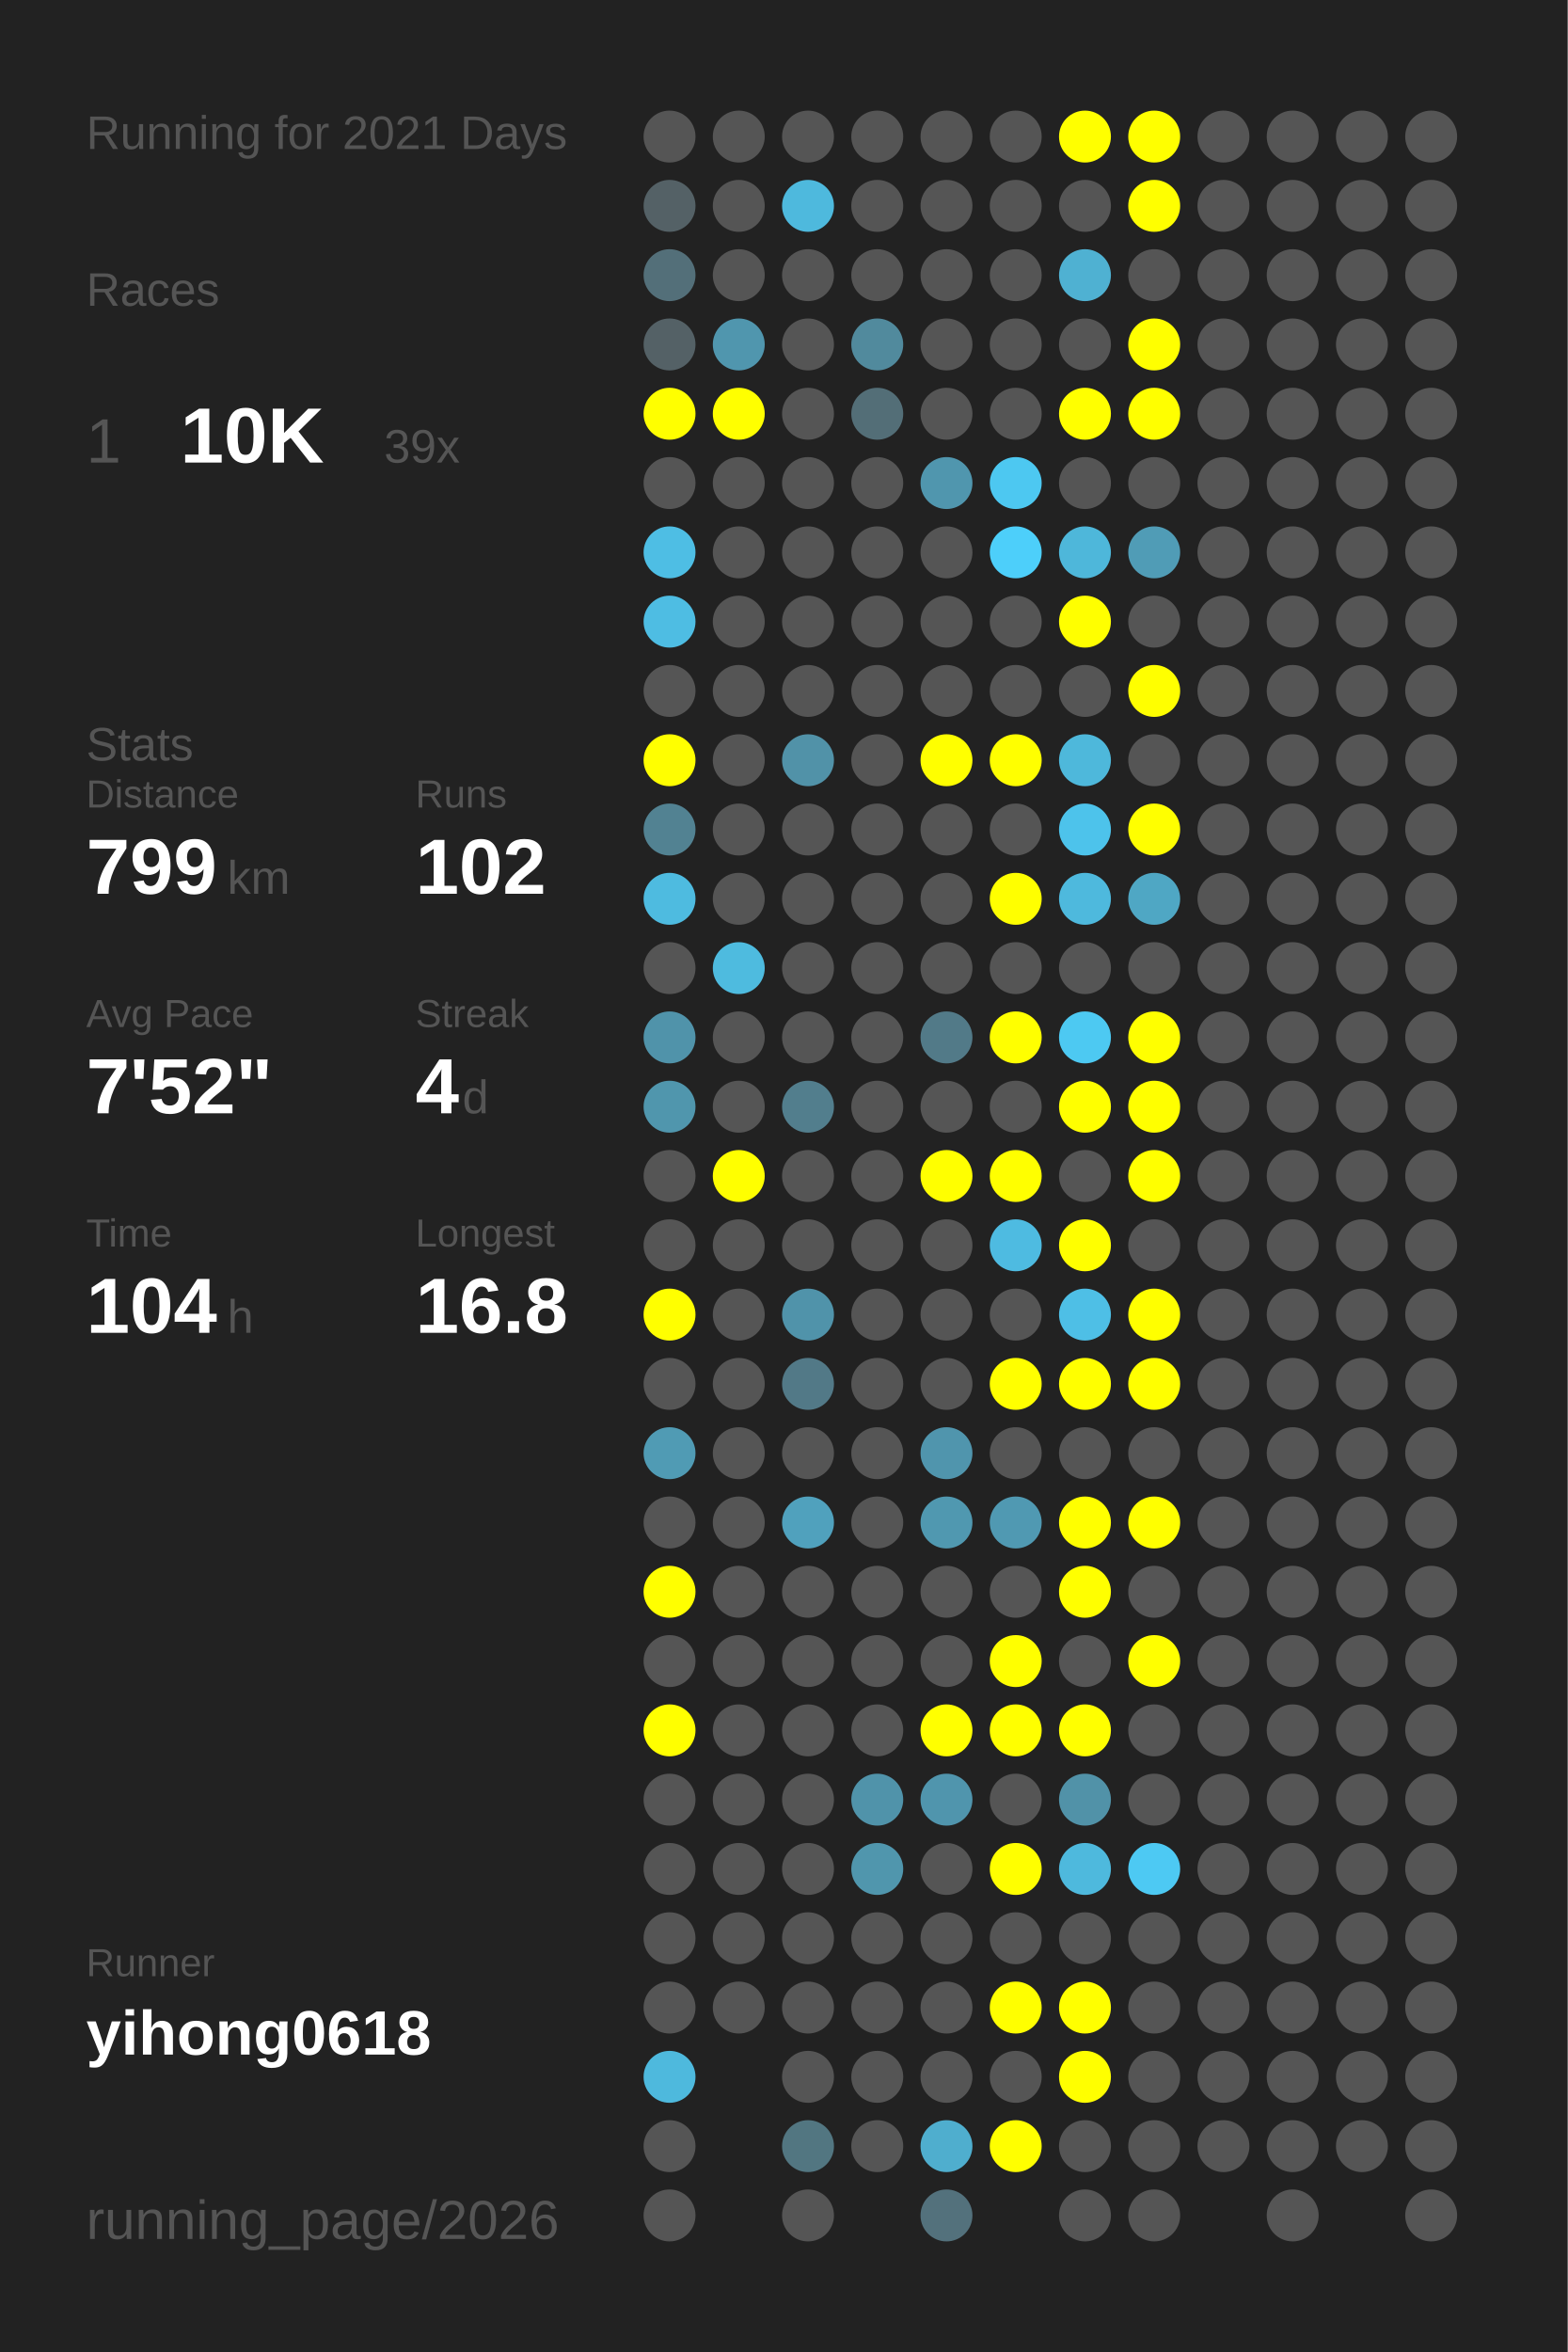
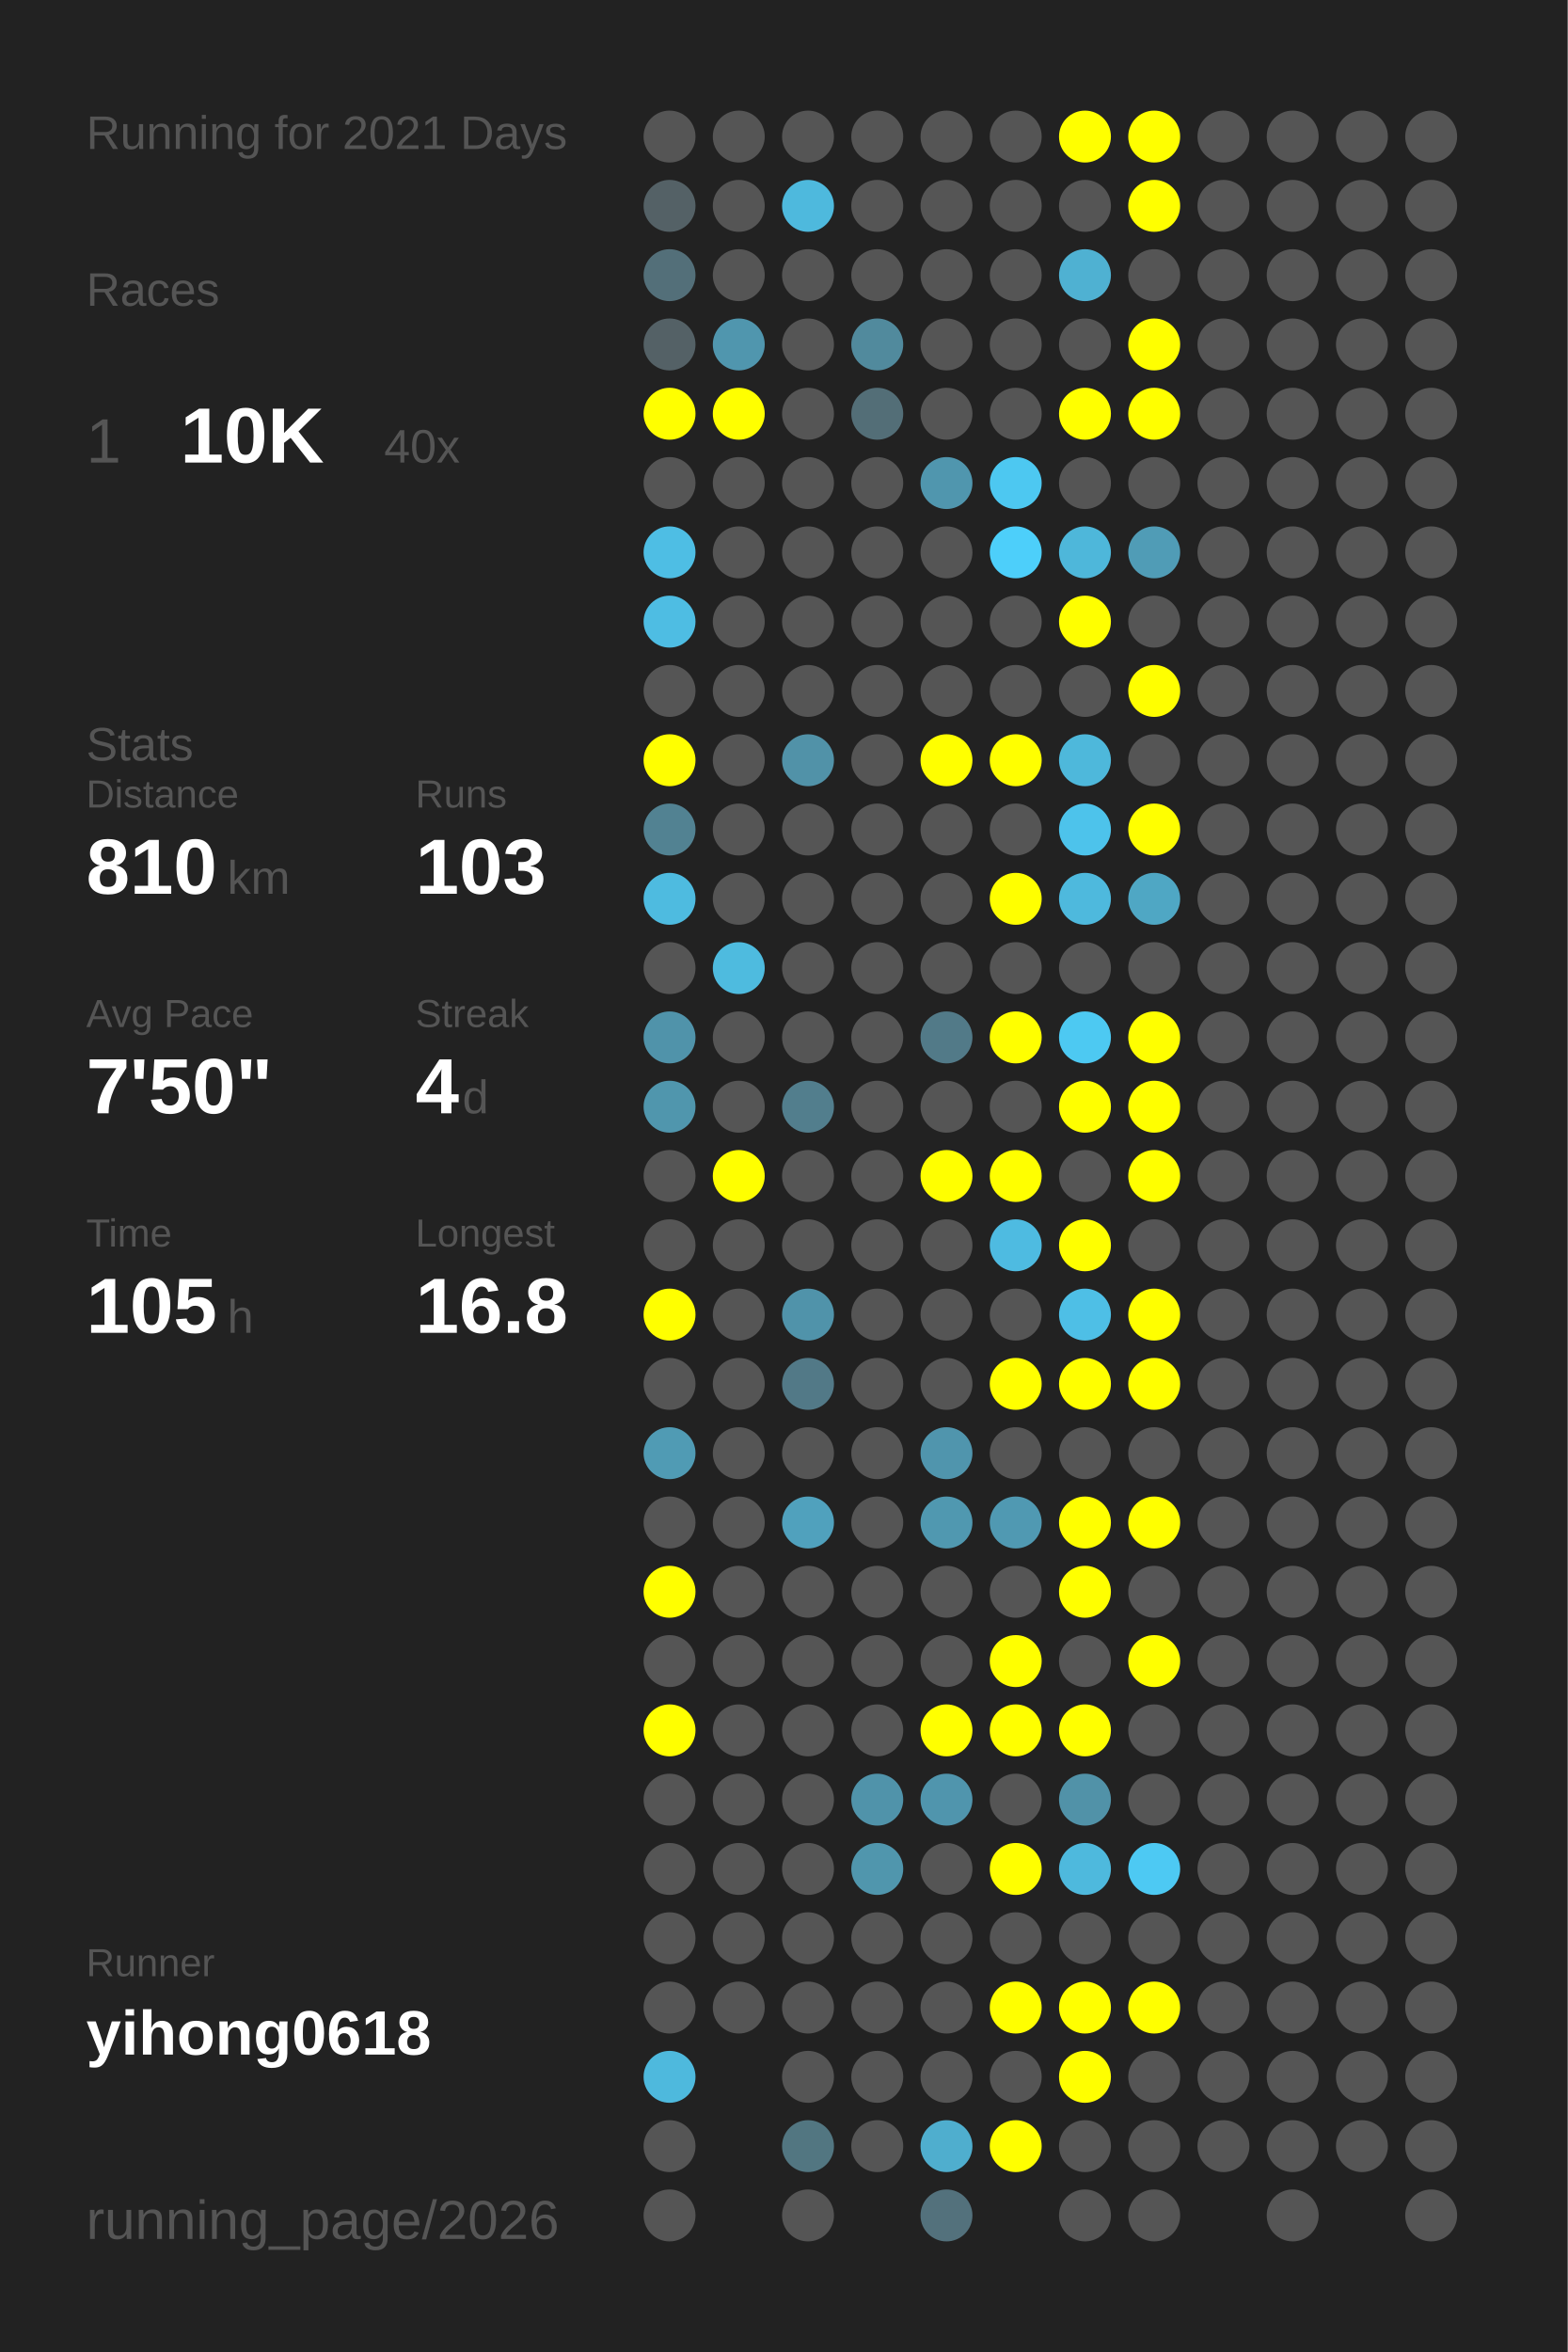
<svg xmlns="http://www.w3.org/2000/svg" baseProfile="full" height="300mm" version="1.1" viewBox="0,0,200,300" width="200mm">
  <defs />
  <rect fill="#222222" height="300" width="200" x="0" y="0" />
  <text fill="#555555" style="font-size:6px; font-family:Arial;" x="11" y="19">Running for 2021 Days</text>
  <text fill="#555555" style="font-size:6px; font-family:Arial;" x="11" y="39">Races</text>
  <text fill="#555555" style="font-size:8px; font-family:Arial;" x="11" y="59">1</text>
  <text fill="#FFFFFF" style="font-size:10px; font-family:Arial; font-weight:bold;" x="23" y="59">10K</text>
-   <text fill="#555555" style="font-size:6px; font-family:Arial;" x="49" y="59">39x</text>
+   <text fill="#555555" style="font-size:6px; font-family:Arial;" x="49" y="59">40x</text>
  <text fill="#555555" style="font-size:6px; font-family:Arial;" x="11" y="97">Stats</text>
  <text fill="#555555" style="font-size:5px; font-family:Arial;" x="11" y="103">Distance</text>
-   <text fill="#FFFFFF" style="font-size:10px; font-family:Arial; font-weight:bold;" x="11" y="114">799</text>
+   <text fill="#FFFFFF" style="font-size:10px; font-family:Arial; font-weight:bold;" x="11" y="114">810</text>
  <text fill="#555555" style="font-size:6px; font-family:Arial;" x="29" y="114">km</text>
  <text fill="#555555" style="font-size:5px; font-family:Arial;" x="53" y="103">Runs</text>
-   <text fill="#FFFFFF" style="font-size:10px; font-family:Arial; font-weight:bold;" x="53" y="114">102</text>
+   <text fill="#FFFFFF" style="font-size:10px; font-family:Arial; font-weight:bold;" x="53" y="114">103</text>
  <text fill="#555555" style="font-size:5px; font-family:Arial;" x="11" y="131">Avg Pace</text>
-   <text fill="#FFFFFF" style="font-size:10px; font-family:Arial; font-weight:bold;" x="11" y="142">7'52"</text>
+   <text fill="#FFFFFF" style="font-size:10px; font-family:Arial; font-weight:bold;" x="11" y="142">7'50"</text>
  <text fill="#555555" style="font-size:5px; font-family:Arial;" x="53" y="131">Streak</text>
  <text fill="#FFFFFF" style="font-size:10px; font-family:Arial; font-weight:bold;" x="53" y="142">4</text>
  <text fill="#555555" style="font-size:6px; font-family:Arial;" x="59" y="142">d</text>
  <text fill="#555555" style="font-size:5px; font-family:Arial;" x="11" y="159">Time</text>
-   <text fill="#FFFFFF" style="font-size:10px; font-family:Arial; font-weight:bold;" x="11" y="170">104</text>
+   <text fill="#FFFFFF" style="font-size:10px; font-family:Arial; font-weight:bold;" x="11" y="170">105</text>
  <text fill="#555555" style="font-size:6px; font-family:Arial;" x="29" y="170">h</text>
  <text fill="#555555" style="font-size:5px; font-family:Arial;" x="53" y="159">Longest</text>
  <text fill="#FFFFFF" style="font-size:10px; font-family:Arial; font-weight:bold;" x="53" y="170">16.8</text>
  <text fill="#555555" style="font-size:5px; font-family:Arial;" x="11" y="252.065">Runner</text>
  <text fill="#FFFFFF" style="font-size:8px; font-family:Arial; font-weight:bold;" x="11" y="262.065">yihong0618</text>
  <text fill="#555555" style="font-size:7px; font-family:Arial;" x="11" y="285.581">running_page/2026</text>
  <circle cx="85.417" cy="17.419" fill="#555555" r="3.312" />
  <circle cx="85.417" cy="26.258" fill="#546166" r="3.312" />
  <circle cx="85.417" cy="35.097" fill="#536f79" r="3.312" />
  <circle cx="85.417" cy="43.935" fill="#546166" r="3.312" />
  <circle cx="85.417" cy="52.774" fill="#FFFF00" r="3.312" />
  <circle cx="85.417" cy="61.613" fill="#555555" r="3.312" />
  <circle cx="85.417" cy="70.452" fill="#4ebee4" r="3.312" />
  <circle cx="85.417" cy="79.29" fill="#4ebde3" r="3.312" />
  <circle cx="85.417" cy="88.129" fill="#555555" r="3.312" />
  <circle cx="85.417" cy="96.968" fill="#FFFF00" r="3.312" />
  <circle cx="85.417" cy="105.806" fill="#528292" r="3.312" />
  <circle cx="85.417" cy="114.645" fill="#4ebbe0" r="3.312" />
  <circle cx="85.417" cy="123.484" fill="#555555" r="3.312" />
  <circle cx="85.417" cy="132.323" fill="#5093aa" r="3.312" />
  <circle cx="85.417" cy="141.161" fill="#5096ad" r="3.312" />
  <circle cx="85.417" cy="150" fill="#555555" r="3.312" />
  <circle cx="85.417" cy="158.839" fill="#555555" r="3.312" />
  <circle cx="85.417" cy="167.677" fill="#FFFF00" r="3.312" />
  <circle cx="85.417" cy="176.516" fill="#555555" r="3.312" />
  <circle cx="85.417" cy="185.355" fill="#509bb4" r="3.312" />
  <circle cx="85.417" cy="194.194" fill="#555555" r="3.312" />
  <circle cx="85.417" cy="203.032" fill="#FFFF00" r="3.312" />
  <circle cx="85.417" cy="211.871" fill="#555555" r="3.312" />
  <circle cx="85.417" cy="220.71" fill="#FFFF00" r="3.312" />
  <circle cx="85.417" cy="229.548" fill="#555555" r="3.312" />
  <circle cx="85.417" cy="238.387" fill="#555555" r="3.312" />
  <circle cx="85.417" cy="247.226" fill="#555555" r="3.312" />
  <circle cx="85.417" cy="256.065" fill="#555555" r="3.312" />
  <circle cx="85.417" cy="264.903" fill="#4eb9dd" r="3.312" />
  <circle cx="85.417" cy="273.742" fill="#555555" r="3.312" />
  <circle cx="85.417" cy="282.581" fill="#555555" r="3.312" />
  <circle cx="94.25" cy="17.419" fill="#555555" r="3.312" />
  <circle cx="94.25" cy="26.258" fill="#555555" r="3.312" />
  <circle cx="94.25" cy="35.097" fill="#555555" r="3.312" />
  <circle cx="94.25" cy="43.935" fill="#5096ae" r="3.312" />
  <circle cx="94.25" cy="52.774" fill="#FFFF00" r="3.312" />
  <circle cx="94.25" cy="61.613" fill="#555555" r="3.312" />
  <circle cx="94.25" cy="70.452" fill="#555555" r="3.312" />
  <circle cx="94.25" cy="79.29" fill="#555555" r="3.312" />
  <circle cx="94.25" cy="88.129" fill="#555555" r="3.312" />
  <circle cx="94.25" cy="96.968" fill="#555555" r="3.312" />
  <circle cx="94.25" cy="105.806" fill="#555555" r="3.312" />
  <circle cx="94.25" cy="114.645" fill="#555555" r="3.312" />
  <circle cx="94.25" cy="123.484" fill="#4ebbdf" r="3.312" />
  <circle cx="94.25" cy="132.323" fill="#555555" r="3.312" />
  <circle cx="94.25" cy="141.161" fill="#555555" r="3.312" />
  <circle cx="94.25" cy="150" fill="#FFFF00" r="3.312" />
  <circle cx="94.25" cy="158.839" fill="#555555" r="3.312" />
  <circle cx="94.25" cy="167.677" fill="#555555" r="3.312" />
  <circle cx="94.25" cy="176.516" fill="#555555" r="3.312" />
  <circle cx="94.25" cy="185.355" fill="#555555" r="3.312" />
  <circle cx="94.25" cy="194.194" fill="#555555" r="3.312" />
  <circle cx="94.25" cy="203.032" fill="#555555" r="3.312" />
  <circle cx="94.25" cy="211.871" fill="#555555" r="3.312" />
  <circle cx="94.25" cy="220.71" fill="#555555" r="3.312" />
  <circle cx="94.25" cy="229.548" fill="#555555" r="3.312" />
  <circle cx="94.25" cy="238.387" fill="#555555" r="3.312" />
  <circle cx="94.25" cy="247.226" fill="#555555" r="3.312" />
  <circle cx="94.25" cy="256.065" fill="#555555" r="3.312" />
  <circle cx="103.083" cy="17.419" fill="#555555" r="3.312" />
  <circle cx="103.083" cy="26.258" fill="#4eb9dd" r="3.312" />
  <circle cx="103.083" cy="35.097" fill="#555555" r="3.312" />
  <circle cx="103.083" cy="43.935" fill="#555555" r="3.312" />
  <circle cx="103.083" cy="52.774" fill="#555555" r="3.312" />
  <circle cx="103.083" cy="61.613" fill="#555555" r="3.312" />
  <circle cx="103.083" cy="70.452" fill="#555555" r="3.312" />
  <circle cx="103.083" cy="79.29" fill="#555555" r="3.312" />
  <circle cx="103.083" cy="88.129" fill="#555555" r="3.312" />
  <circle cx="103.083" cy="96.968" fill="#5192a8" r="3.312" />
  <circle cx="103.083" cy="105.806" fill="#555555" r="3.312" />
  <circle cx="103.083" cy="114.645" fill="#555555" r="3.312" />
  <circle cx="103.083" cy="123.484" fill="#555555" r="3.312" />
  <circle cx="103.083" cy="132.323" fill="#555555" r="3.312" />
  <circle cx="103.083" cy="141.161" fill="#527e8d" r="3.312" />
  <circle cx="103.083" cy="150" fill="#555555" r="3.312" />
  <circle cx="103.083" cy="158.839" fill="#555555" r="3.312" />
  <circle cx="103.083" cy="167.677" fill="#5093aa" r="3.312" />
  <circle cx="103.083" cy="176.516" fill="#527987" r="3.312" />
  <circle cx="103.083" cy="185.355" fill="#555555" r="3.312" />
  <circle cx="103.083" cy="194.194" fill="#50a1bd" r="3.312" />
  <circle cx="103.083" cy="203.032" fill="#555555" r="3.312" />
  <circle cx="103.083" cy="211.871" fill="#555555" r="3.312" />
  <circle cx="103.083" cy="220.71" fill="#555555" r="3.312" />
  <circle cx="103.083" cy="229.548" fill="#555555" r="3.312" />
  <circle cx="103.083" cy="238.387" fill="#555555" r="3.312" />
  <circle cx="103.083" cy="247.226" fill="#555555" r="3.312" />
  <circle cx="103.083" cy="256.065" fill="#555555" r="3.312" />
  <circle cx="103.083" cy="264.903" fill="#555555" r="3.312" />
  <circle cx="103.083" cy="273.742" fill="#527681" r="3.312" />
  <circle cx="103.083" cy="282.581" fill="#555555" r="3.312" />
  <circle cx="111.917" cy="17.419" fill="#555555" r="3.312" />
  <circle cx="111.917" cy="26.258" fill="#555555" r="3.312" />
  <circle cx="111.917" cy="35.097" fill="#555555" r="3.312" />
  <circle cx="111.917" cy="43.935" fill="#518a9d" r="3.312" />
  <circle cx="111.917" cy="52.774" fill="#536e77" r="3.312" />
  <circle cx="111.917" cy="61.613" fill="#555555" r="3.312" />
  <circle cx="111.917" cy="70.452" fill="#555555" r="3.312" />
  <circle cx="111.917" cy="79.29" fill="#555555" r="3.312" />
  <circle cx="111.917" cy="88.129" fill="#555555" r="3.312" />
  <circle cx="111.917" cy="96.968" fill="#555555" r="3.312" />
  <circle cx="111.917" cy="105.806" fill="#555555" r="3.312" />
  <circle cx="111.917" cy="114.645" fill="#555555" r="3.312" />
  <circle cx="111.917" cy="123.484" fill="#555555" r="3.312" />
  <circle cx="111.917" cy="132.323" fill="#555555" r="3.312" />
  <circle cx="111.917" cy="141.161" fill="#555555" r="3.312" />
  <circle cx="111.917" cy="150" fill="#555555" r="3.312" />
  <circle cx="111.917" cy="158.839" fill="#555555" r="3.312" />
  <circle cx="111.917" cy="167.677" fill="#555555" r="3.312" />
  <circle cx="111.917" cy="176.516" fill="#555555" r="3.312" />
  <circle cx="111.917" cy="185.355" fill="#555555" r="3.312" />
  <circle cx="111.917" cy="194.194" fill="#555555" r="3.312" />
  <circle cx="111.917" cy="203.032" fill="#555555" r="3.312" />
  <circle cx="111.917" cy="211.871" fill="#555555" r="3.312" />
  <circle cx="111.917" cy="220.71" fill="#555555" r="3.312" />
  <circle cx="111.917" cy="229.548" fill="#5093aa" r="3.312" />
  <circle cx="111.917" cy="238.387" fill="#5096ad" r="3.312" />
  <circle cx="111.917" cy="247.226" fill="#555555" r="3.312" />
  <circle cx="111.917" cy="256.065" fill="#555555" r="3.312" />
  <circle cx="111.917" cy="264.903" fill="#555555" r="3.312" />
  <circle cx="111.917" cy="273.742" fill="#555555" r="3.312" />
  <circle cx="120.75" cy="17.419" fill="#555555" r="3.312" />
  <circle cx="120.75" cy="26.258" fill="#555555" r="3.312" />
  <circle cx="120.75" cy="35.097" fill="#555555" r="3.312" />
  <circle cx="120.75" cy="43.935" fill="#555555" r="3.312" />
  <circle cx="120.75" cy="52.774" fill="#555555" r="3.312" />
  <circle cx="120.75" cy="61.613" fill="#5096ae" r="3.312" />
  <circle cx="120.75" cy="70.452" fill="#555555" r="3.312" />
  <circle cx="120.75" cy="79.29" fill="#555555" r="3.312" />
  <circle cx="120.75" cy="88.129" fill="#555555" r="3.312" />
  <circle cx="120.75" cy="96.968" fill="#FFFF00" r="3.312" />
  <circle cx="120.75" cy="105.806" fill="#555555" r="3.312" />
  <circle cx="120.75" cy="114.645" fill="#555555" r="3.312" />
  <circle cx="120.75" cy="123.484" fill="#555555" r="3.312" />
  <circle cx="120.75" cy="132.323" fill="#527a88" r="3.312" />
  <circle cx="120.75" cy="141.161" fill="#555555" r="3.312" />
  <circle cx="120.75" cy="150" fill="#FFFF00" r="3.312" />
  <circle cx="120.75" cy="158.839" fill="#555555" r="3.312" />
  <circle cx="120.75" cy="167.677" fill="#555555" r="3.312" />
  <circle cx="120.75" cy="176.516" fill="#555555" r="3.312" />
  <circle cx="120.75" cy="185.355" fill="#5095ad" r="3.312" />
  <circle cx="120.75" cy="194.194" fill="#5098b0" r="3.312" />
  <circle cx="120.75" cy="203.032" fill="#555555" r="3.312" />
  <circle cx="120.75" cy="211.871" fill="#555555" r="3.312" />
  <circle cx="120.75" cy="220.71" fill="#FFFF00" r="3.312" />
  <circle cx="120.75" cy="229.548" fill="#5095ad" r="3.312" />
  <circle cx="120.75" cy="238.387" fill="#555555" r="3.312" />
  <circle cx="120.75" cy="247.226" fill="#555555" r="3.312" />
  <circle cx="120.75" cy="256.065" fill="#555555" r="3.312" />
  <circle cx="120.75" cy="264.903" fill="#555555" r="3.312" />
  <circle cx="120.75" cy="273.742" fill="#4faece" r="3.312" />
  <circle cx="120.75" cy="282.581" fill="#53717c" r="3.312" />
  <circle cx="129.583" cy="17.419" fill="#555555" r="3.312" />
  <circle cx="129.583" cy="26.258" fill="#555555" r="3.312" />
  <circle cx="129.583" cy="35.097" fill="#555555" r="3.312" />
  <circle cx="129.583" cy="43.935" fill="#555555" r="3.312" />
  <circle cx="129.583" cy="52.774" fill="#555555" r="3.312" />
  <circle cx="129.583" cy="61.613" fill="#4dc8f1" r="3.312" />
  <circle cx="129.583" cy="70.452" fill="#4dcffa" r="3.312" />
  <circle cx="129.583" cy="79.29" fill="#555555" r="3.312" />
  <circle cx="129.583" cy="88.129" fill="#555555" r="3.312" />
  <circle cx="129.583" cy="96.968" fill="#FFFF00" r="3.312" />
  <circle cx="129.583" cy="105.806" fill="#555555" r="3.312" />
  <circle cx="129.583" cy="114.645" fill="#FFFF00" r="3.312" />
  <circle cx="129.583" cy="123.484" fill="#555555" r="3.312" />
  <circle cx="129.583" cy="132.323" fill="#FFFF00" r="3.312" />
  <circle cx="129.583" cy="141.161" fill="#555555" r="3.312" />
  <circle cx="129.583" cy="150" fill="#FFFF00" r="3.312" />
  <circle cx="129.583" cy="158.839" fill="#4ebbe1" r="3.312" />
  <circle cx="129.583" cy="167.677" fill="#555555" r="3.312" />
  <circle cx="129.583" cy="176.516" fill="#FFFF00" r="3.312" />
  <circle cx="129.583" cy="185.355" fill="#555555" r="3.312" />
  <circle cx="129.583" cy="194.194" fill="#5099b2" r="3.312" />
  <circle cx="129.583" cy="203.032" fill="#555555" r="3.312" />
  <circle cx="129.583" cy="211.871" fill="#FFFF00" r="3.312" />
  <circle cx="129.583" cy="220.71" fill="#FFFF00" r="3.312" />
  <circle cx="129.583" cy="229.548" fill="#555555" r="3.312" />
  <circle cx="129.583" cy="238.387" fill="#FFFF00" r="3.312" />
  <circle cx="129.583" cy="247.226" fill="#555555" r="3.312" />
  <circle cx="129.583" cy="256.065" fill="#FFFF00" r="3.312" />
  <circle cx="129.583" cy="264.903" fill="#555555" r="3.312" />
  <circle cx="129.583" cy="273.742" fill="#FFFF00" r="3.312" />
  <circle cx="138.417" cy="17.419" fill="#FFFF00" r="3.312" />
  <circle cx="138.417" cy="26.258" fill="#555555" r="3.312" />
  <circle cx="138.417" cy="35.097" fill="#4fb1d2" r="3.312" />
  <circle cx="138.417" cy="43.935" fill="#555555" r="3.312" />
  <circle cx="138.417" cy="52.774" fill="#FFFF00" r="3.312" />
  <circle cx="138.417" cy="61.613" fill="#555555" r="3.312" />
  <circle cx="138.417" cy="70.452" fill="#4eb7da" r="3.312" />
  <circle cx="138.417" cy="79.29" fill="#FFFF00" r="3.312" />
  <circle cx="138.417" cy="88.129" fill="#555555" r="3.312" />
  <circle cx="138.417" cy="96.968" fill="#4eb8db" r="3.312" />
  <circle cx="138.417" cy="105.806" fill="#4dc3eb" r="3.312" />
  <circle cx="138.417" cy="114.645" fill="#4eb9dd" r="3.312" />
  <circle cx="138.417" cy="123.484" fill="#555555" r="3.312" />
  <circle cx="138.417" cy="132.323" fill="#4dc9f2" r="3.312" />
  <circle cx="138.417" cy="141.161" fill="#FFFF00" r="3.312" />
  <circle cx="138.417" cy="150" fill="#555555" r="3.312" />
  <circle cx="138.417" cy="158.839" fill="#FFFF00" r="3.312" />
  <circle cx="138.417" cy="167.677" fill="#4ebfe6" r="3.312" />
  <circle cx="138.417" cy="176.516" fill="#FFFF00" r="3.312" />
  <circle cx="138.417" cy="185.355" fill="#555555" r="3.312" />
  <circle cx="138.417" cy="194.194" fill="#FFFF00" r="3.312" />
  <circle cx="138.417" cy="203.032" fill="#FFFF00" r="3.312" />
  <circle cx="138.417" cy="211.871" fill="#555555" r="3.312" />
  <circle cx="138.417" cy="220.71" fill="#FFFF00" r="3.312" />
  <circle cx="138.417" cy="229.548" fill="#5192a8" r="3.312" />
  <circle cx="138.417" cy="238.387" fill="#4eb9dd" r="3.312" />
  <circle cx="138.417" cy="247.226" fill="#555555" r="3.312" />
  <circle cx="138.417" cy="256.065" fill="#FFFF00" r="3.312" />
  <circle cx="138.417" cy="264.903" fill="#FFFF00" r="3.312" />
  <circle cx="138.417" cy="273.742" fill="#555555" r="3.312" />
  <circle cx="138.417" cy="282.581" fill="#555555" r="3.312" />
  <circle cx="147.25" cy="17.419" fill="#FFFF00" r="3.312" />
  <circle cx="147.25" cy="26.258" fill="#FFFF00" r="3.312" />
  <circle cx="147.25" cy="35.097" fill="#555555" r="3.312" />
  <circle cx="147.25" cy="43.935" fill="#FFFF00" r="3.312" />
  <circle cx="147.25" cy="52.774" fill="#FFFF00" r="3.312" />
  <circle cx="147.25" cy="61.613" fill="#555555" r="3.312" />
  <circle cx="147.25" cy="70.452" fill="#509cb6" r="3.312" />
  <circle cx="147.25" cy="79.29" fill="#555555" r="3.312" />
  <circle cx="147.25" cy="88.129" fill="#FFFF00" r="3.312" />
  <circle cx="147.25" cy="96.968" fill="#555555" r="3.312" />
  <circle cx="147.25" cy="105.806" fill="#FFFF00" r="3.312" />
  <circle cx="147.25" cy="114.645" fill="#4fa7c4" r="3.312" />
  <circle cx="147.25" cy="123.484" fill="#555555" r="3.312" />
  <circle cx="147.25" cy="132.323" fill="#FFFF00" r="3.312" />
  <circle cx="147.25" cy="141.161" fill="#FFFF00" r="3.312" />
  <circle cx="147.25" cy="150" fill="#FFFF00" r="3.312" />
  <circle cx="147.25" cy="158.839" fill="#555555" r="3.312" />
  <circle cx="147.25" cy="167.677" fill="#FFFF00" r="3.312" />
  <circle cx="147.25" cy="176.516" fill="#FFFF00" r="3.312" />
  <circle cx="147.25" cy="185.355" fill="#555555" r="3.312" />
  <circle cx="147.25" cy="194.194" fill="#FFFF00" r="3.312" />
  <circle cx="147.25" cy="203.032" fill="#555555" r="3.312" />
  <circle cx="147.25" cy="211.871" fill="#FFFF00" r="3.312" />
  <circle cx="147.25" cy="220.71" fill="#555555" r="3.312" />
  <circle cx="147.25" cy="229.548" fill="#555555" r="3.312" />
  <circle cx="147.25" cy="238.387" fill="#4dc9f3" r="3.312" />
  <circle cx="147.25" cy="247.226" fill="#555555" r="3.312" />
-   <circle cx="147.25" cy="256.065" fill="#555555" r="3.312" />
+   <circle cx="147.25" cy="256.065" fill="#FFFF00" r="3.312" />
  <circle cx="147.25" cy="264.903" fill="#555555" r="3.312" />
  <circle cx="147.25" cy="273.742" fill="#555555" r="3.312" />
  <circle cx="147.25" cy="282.581" fill="#555555" r="3.312" />
  <circle cx="156.083" cy="17.419" fill="#555555" r="3.312" />
  <circle cx="156.083" cy="26.258" fill="#555555" r="3.312" />
  <circle cx="156.083" cy="35.097" fill="#555555" r="3.312" />
  <circle cx="156.083" cy="43.935" fill="#555555" r="3.312" />
  <circle cx="156.083" cy="52.774" fill="#555555" r="3.312" />
  <circle cx="156.083" cy="61.613" fill="#555555" r="3.312" />
  <circle cx="156.083" cy="70.452" fill="#555555" r="3.312" />
  <circle cx="156.083" cy="79.29" fill="#555555" r="3.312" />
  <circle cx="156.083" cy="88.129" fill="#555555" r="3.312" />
  <circle cx="156.083" cy="96.968" fill="#555555" r="3.312" />
  <circle cx="156.083" cy="105.806" fill="#555555" r="3.312" />
  <circle cx="156.083" cy="114.645" fill="#555555" r="3.312" />
  <circle cx="156.083" cy="123.484" fill="#555555" r="3.312" />
  <circle cx="156.083" cy="132.323" fill="#555555" r="3.312" />
  <circle cx="156.083" cy="141.161" fill="#555555" r="3.312" />
  <circle cx="156.083" cy="150" fill="#555555" r="3.312" />
  <circle cx="156.083" cy="158.839" fill="#555555" r="3.312" />
  <circle cx="156.083" cy="167.677" fill="#555555" r="3.312" />
  <circle cx="156.083" cy="176.516" fill="#555555" r="3.312" />
  <circle cx="156.083" cy="185.355" fill="#555555" r="3.312" />
  <circle cx="156.083" cy="194.194" fill="#555555" r="3.312" />
  <circle cx="156.083" cy="203.032" fill="#555555" r="3.312" />
  <circle cx="156.083" cy="211.871" fill="#555555" r="3.312" />
  <circle cx="156.083" cy="220.71" fill="#555555" r="3.312" />
  <circle cx="156.083" cy="229.548" fill="#555555" r="3.312" />
  <circle cx="156.083" cy="238.387" fill="#555555" r="3.312" />
  <circle cx="156.083" cy="247.226" fill="#555555" r="3.312" />
  <circle cx="156.083" cy="256.065" fill="#555555" r="3.312" />
  <circle cx="156.083" cy="264.903" fill="#555555" r="3.312" />
  <circle cx="156.083" cy="273.742" fill="#555555" r="3.312" />
  <circle cx="164.917" cy="17.419" fill="#555555" r="3.312" />
  <circle cx="164.917" cy="26.258" fill="#555555" r="3.312" />
  <circle cx="164.917" cy="35.097" fill="#555555" r="3.312" />
  <circle cx="164.917" cy="43.935" fill="#555555" r="3.312" />
  <circle cx="164.917" cy="52.774" fill="#555555" r="3.312" />
  <circle cx="164.917" cy="61.613" fill="#555555" r="3.312" />
  <circle cx="164.917" cy="70.452" fill="#555555" r="3.312" />
  <circle cx="164.917" cy="79.29" fill="#555555" r="3.312" />
  <circle cx="164.917" cy="88.129" fill="#555555" r="3.312" />
  <circle cx="164.917" cy="96.968" fill="#555555" r="3.312" />
  <circle cx="164.917" cy="105.806" fill="#555555" r="3.312" />
  <circle cx="164.917" cy="114.645" fill="#555555" r="3.312" />
  <circle cx="164.917" cy="123.484" fill="#555555" r="3.312" />
  <circle cx="164.917" cy="132.323" fill="#555555" r="3.312" />
  <circle cx="164.917" cy="141.161" fill="#555555" r="3.312" />
  <circle cx="164.917" cy="150" fill="#555555" r="3.312" />
  <circle cx="164.917" cy="158.839" fill="#555555" r="3.312" />
  <circle cx="164.917" cy="167.677" fill="#555555" r="3.312" />
  <circle cx="164.917" cy="176.516" fill="#555555" r="3.312" />
  <circle cx="164.917" cy="185.355" fill="#555555" r="3.312" />
  <circle cx="164.917" cy="194.194" fill="#555555" r="3.312" />
  <circle cx="164.917" cy="203.032" fill="#555555" r="3.312" />
  <circle cx="164.917" cy="211.871" fill="#555555" r="3.312" />
  <circle cx="164.917" cy="220.71" fill="#555555" r="3.312" />
  <circle cx="164.917" cy="229.548" fill="#555555" r="3.312" />
  <circle cx="164.917" cy="238.387" fill="#555555" r="3.312" />
  <circle cx="164.917" cy="247.226" fill="#555555" r="3.312" />
  <circle cx="164.917" cy="256.065" fill="#555555" r="3.312" />
  <circle cx="164.917" cy="264.903" fill="#555555" r="3.312" />
  <circle cx="164.917" cy="273.742" fill="#555555" r="3.312" />
  <circle cx="164.917" cy="282.581" fill="#555555" r="3.312" />
  <circle cx="173.75" cy="17.419" fill="#555555" r="3.312" />
  <circle cx="173.75" cy="26.258" fill="#555555" r="3.312" />
  <circle cx="173.75" cy="35.097" fill="#555555" r="3.312" />
  <circle cx="173.75" cy="43.935" fill="#555555" r="3.312" />
  <circle cx="173.75" cy="52.774" fill="#555555" r="3.312" />
  <circle cx="173.75" cy="61.613" fill="#555555" r="3.312" />
  <circle cx="173.75" cy="70.452" fill="#555555" r="3.312" />
  <circle cx="173.75" cy="79.29" fill="#555555" r="3.312" />
  <circle cx="173.75" cy="88.129" fill="#555555" r="3.312" />
  <circle cx="173.75" cy="96.968" fill="#555555" r="3.312" />
  <circle cx="173.75" cy="105.806" fill="#555555" r="3.312" />
  <circle cx="173.75" cy="114.645" fill="#555555" r="3.312" />
  <circle cx="173.75" cy="123.484" fill="#555555" r="3.312" />
  <circle cx="173.75" cy="132.323" fill="#555555" r="3.312" />
  <circle cx="173.75" cy="141.161" fill="#555555" r="3.312" />
  <circle cx="173.75" cy="150" fill="#555555" r="3.312" />
  <circle cx="173.75" cy="158.839" fill="#555555" r="3.312" />
  <circle cx="173.75" cy="167.677" fill="#555555" r="3.312" />
  <circle cx="173.75" cy="176.516" fill="#555555" r="3.312" />
  <circle cx="173.75" cy="185.355" fill="#555555" r="3.312" />
  <circle cx="173.75" cy="194.194" fill="#555555" r="3.312" />
  <circle cx="173.75" cy="203.032" fill="#555555" r="3.312" />
  <circle cx="173.75" cy="211.871" fill="#555555" r="3.312" />
  <circle cx="173.75" cy="220.71" fill="#555555" r="3.312" />
  <circle cx="173.75" cy="229.548" fill="#555555" r="3.312" />
  <circle cx="173.75" cy="238.387" fill="#555555" r="3.312" />
  <circle cx="173.75" cy="247.226" fill="#555555" r="3.312" />
  <circle cx="173.75" cy="256.065" fill="#555555" r="3.312" />
  <circle cx="173.75" cy="264.903" fill="#555555" r="3.312" />
  <circle cx="173.75" cy="273.742" fill="#555555" r="3.312" />
  <circle cx="182.583" cy="17.419" fill="#555555" r="3.312" />
  <circle cx="182.583" cy="26.258" fill="#555555" r="3.312" />
  <circle cx="182.583" cy="35.097" fill="#555555" r="3.312" />
  <circle cx="182.583" cy="43.935" fill="#555555" r="3.312" />
  <circle cx="182.583" cy="52.774" fill="#555555" r="3.312" />
  <circle cx="182.583" cy="61.613" fill="#555555" r="3.312" />
  <circle cx="182.583" cy="70.452" fill="#555555" r="3.312" />
  <circle cx="182.583" cy="79.29" fill="#555555" r="3.312" />
  <circle cx="182.583" cy="88.129" fill="#555555" r="3.312" />
  <circle cx="182.583" cy="96.968" fill="#555555" r="3.312" />
  <circle cx="182.583" cy="105.806" fill="#555555" r="3.312" />
  <circle cx="182.583" cy="114.645" fill="#555555" r="3.312" />
  <circle cx="182.583" cy="123.484" fill="#555555" r="3.312" />
  <circle cx="182.583" cy="132.323" fill="#555555" r="3.312" />
  <circle cx="182.583" cy="141.161" fill="#555555" r="3.312" />
  <circle cx="182.583" cy="150" fill="#555555" r="3.312" />
  <circle cx="182.583" cy="158.839" fill="#555555" r="3.312" />
  <circle cx="182.583" cy="167.677" fill="#555555" r="3.312" />
  <circle cx="182.583" cy="176.516" fill="#555555" r="3.312" />
  <circle cx="182.583" cy="185.355" fill="#555555" r="3.312" />
  <circle cx="182.583" cy="194.194" fill="#555555" r="3.312" />
  <circle cx="182.583" cy="203.032" fill="#555555" r="3.312" />
  <circle cx="182.583" cy="211.871" fill="#555555" r="3.312" />
  <circle cx="182.583" cy="220.71" fill="#555555" r="3.312" />
  <circle cx="182.583" cy="229.548" fill="#555555" r="3.312" />
  <circle cx="182.583" cy="238.387" fill="#555555" r="3.312" />
  <circle cx="182.583" cy="247.226" fill="#555555" r="3.312" />
  <circle cx="182.583" cy="256.065" fill="#555555" r="3.312" />
  <circle cx="182.583" cy="264.903" fill="#555555" r="3.312" />
  <circle cx="182.583" cy="273.742" fill="#555555" r="3.312" />
  <circle cx="182.583" cy="282.581" fill="#555555" r="3.312" />
</svg>
